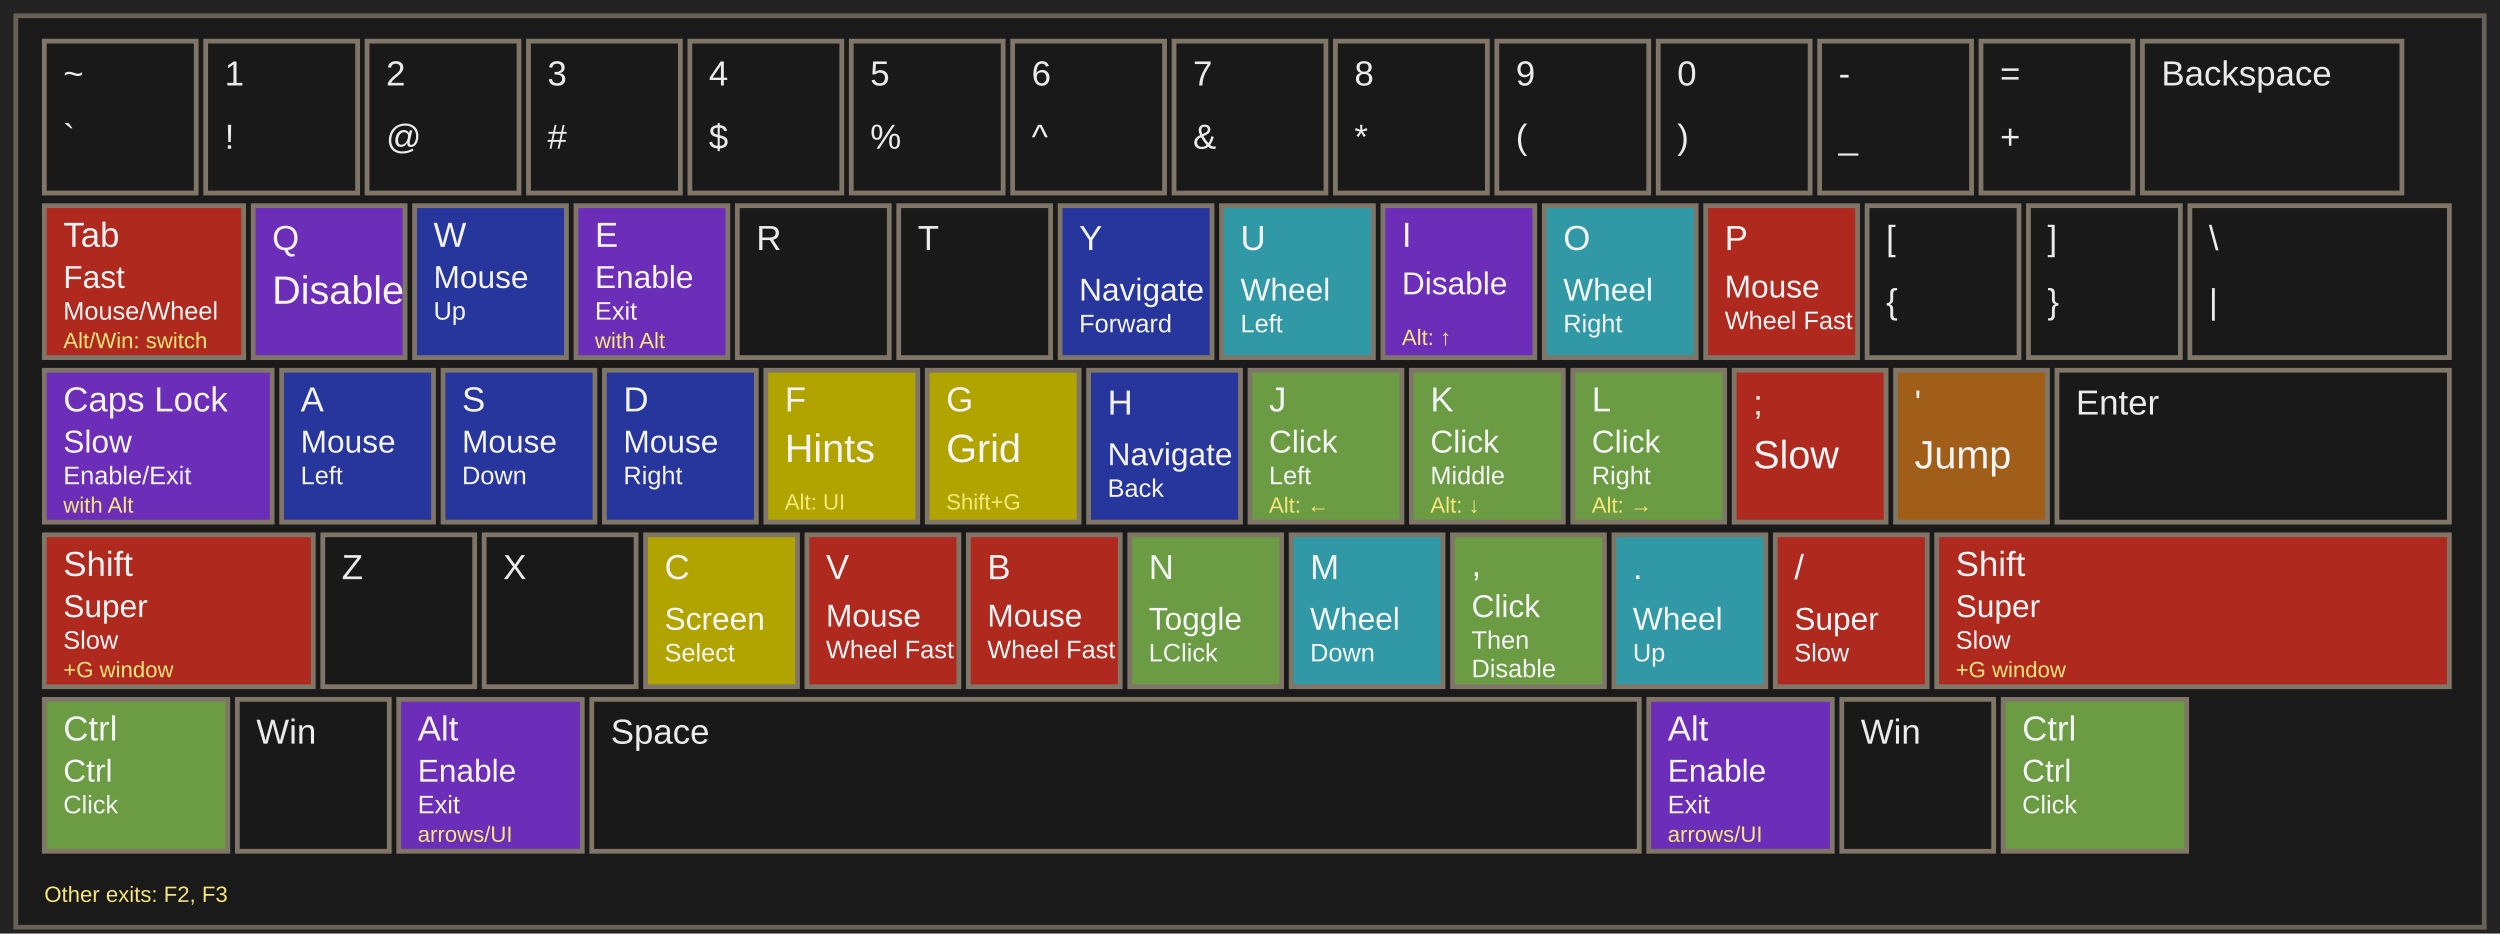
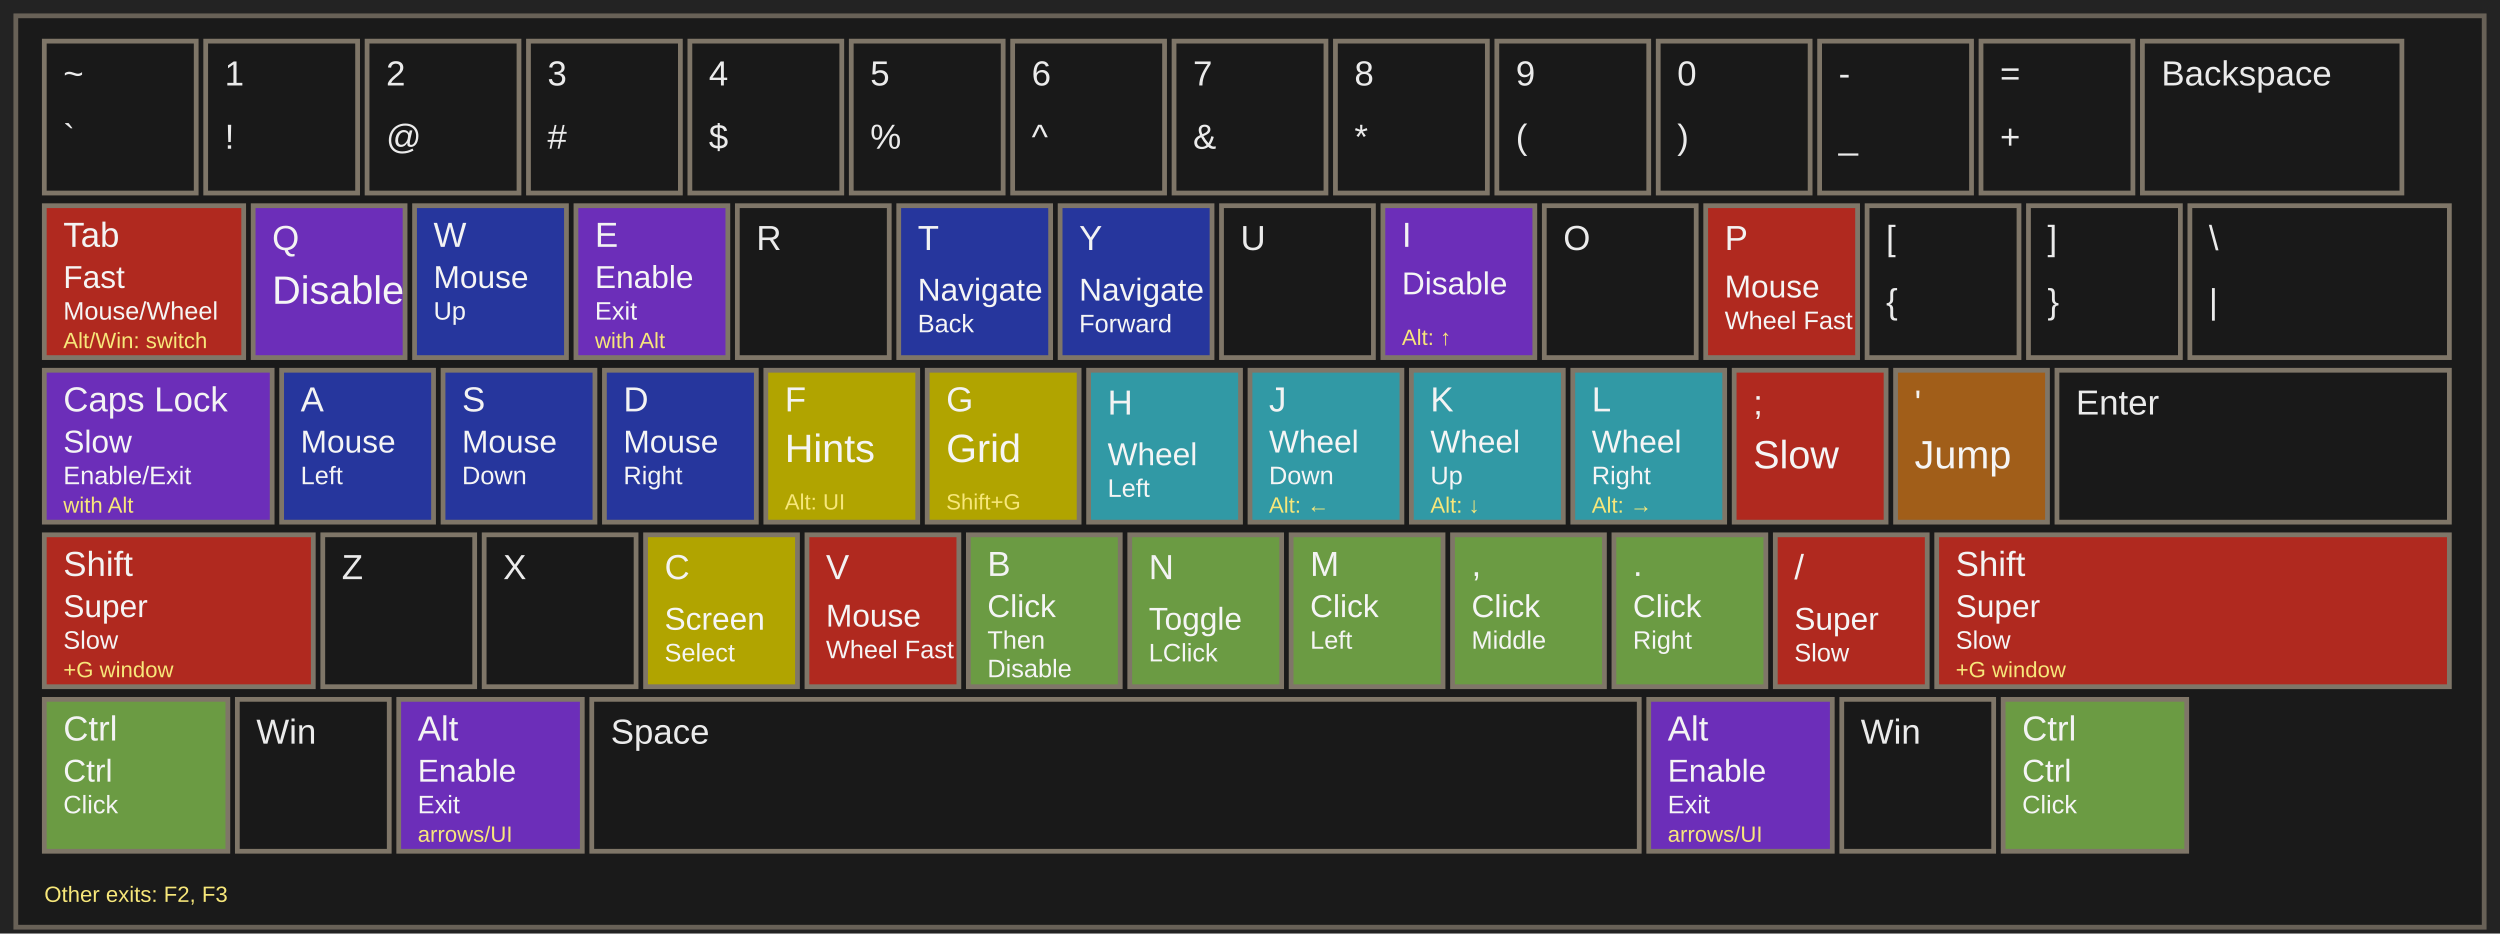
<svg xmlns="http://www.w3.org/2000/svg" viewBox="0 0 1580 590" role="img" aria-labelledby="title desc">
  <style>
    .bg { fill: #232323; }
    .frame { fill: #1a1a1a; stroke: #686157; stroke-width: 3; }
    .key { stroke: #7f7668; stroke-width: 3; }
    .dark { fill: #191919; }
    .purple { fill: #6c2eb9; }
    .blue { fill: #26369d; }
    .red { fill: #b0291f; }
    .teal { fill: #3199a5; }
    .green { fill: #6b9b43; }
    .yellow { fill: #b1a400; }
    .pink { fill: #b12a73; }
    .orange { fill: #a15e19; }
    .phys { font: 22px "Segoe UI", Arial, sans-serif; fill: #f3f3f3; }
    .phys-dark { font: 22px "Segoe UI", Arial, sans-serif; fill: #f6f6f6; opacity: 0.95; }
    .func { font: 25px "Segoe UI", Arial, sans-serif; fill: #f5f5f5; }
    .func-small { font: 20px "Segoe UI", Arial, sans-serif; fill: #f5f5f5; }
    .func-tiny { font: 16px "Segoe UI", Arial, sans-serif; fill: #f5f5f5; }
    .alt { font: 14px "Segoe UI", Arial, sans-serif; fill: #f7e77a; }
  </style>
  <rect class="bg" x="0" y="0" width="1580" height="590" />
  <rect class="frame" x="10" y="10" width="1560" height="576" />
  <g transform="translate(28 26)">
    <rect class="key dark" width="96" height="96" />
    <text class="phys-dark" x="12" y="28">~</text>
    <text class="phys-dark" x="12" y="68">`</text>
  </g>
  <g transform="translate(130 26)">
    <rect class="key dark" width="96" height="96" />
    <text class="phys-dark" x="12" y="28">1</text>
    <text class="phys-dark" x="12" y="68">!</text>
  </g>
  <g transform="translate(232 26)">
    <rect class="key dark" width="96" height="96" />
    <text class="phys-dark" x="12" y="28">2</text>
    <text class="phys-dark" x="12" y="68">@</text>
  </g>
  <g transform="translate(334 26)">
    <rect class="key dark" width="96" height="96" />
    <text class="phys-dark" x="12" y="28">3</text>
    <text class="phys-dark" x="12" y="68">#</text>
  </g>
  <g transform="translate(436 26)">
    <rect class="key dark" width="96" height="96" />
    <text class="phys-dark" x="12" y="28">4</text>
    <text class="phys-dark" x="12" y="68">$</text>
  </g>
  <g transform="translate(538 26)">
    <rect class="key dark" width="96" height="96" />
    <text class="phys-dark" x="12" y="28">5</text>
    <text class="phys-dark" x="12" y="68">%</text>
  </g>
  <g transform="translate(640 26)">
    <rect class="key dark" width="96" height="96" />
    <text class="phys-dark" x="12" y="28">6</text>
    <text class="phys-dark" x="12" y="68">^</text>
  </g>
  <g transform="translate(742 26)">
    <rect class="key dark" width="96" height="96" />
    <text class="phys-dark" x="12" y="28">7</text>
    <text class="phys-dark" x="12" y="68">&amp;</text>
  </g>
  <g transform="translate(844 26)">
    <rect class="key dark" width="96" height="96" />
    <text class="phys-dark" x="12" y="28">8</text>
    <text class="phys-dark" x="12" y="68">*</text>
  </g>
  <g transform="translate(946 26)">
    <rect class="key dark" width="96" height="96" />
    <text class="phys-dark" x="12" y="28">9</text>
    <text class="phys-dark" x="12" y="68">(</text>
  </g>
  <g transform="translate(1048 26)">
    <rect class="key dark" width="96" height="96" />
    <text class="phys-dark" x="12" y="28">0</text>
    <text class="phys-dark" x="12" y="68">)</text>
  </g>
  <g transform="translate(1150 26)">
    <rect class="key dark" width="96" height="96" />
    <text class="phys-dark" x="12" y="28">-</text>
    <text class="phys-dark" x="12" y="68">_</text>
  </g>
  <g transform="translate(1252 26)">
    <rect class="key dark" width="96" height="96" />
    <text class="phys-dark" x="12" y="28">=</text>
    <text class="phys-dark" x="12" y="68">+</text>
  </g>
  <g transform="translate(1354 26)">
    <rect class="key dark" width="164" height="96" />
    <text class="phys-dark" x="12" y="28">Backspace</text>
  </g>
  <g transform="translate(28 130)">
    <rect class="key red" width="126" height="96" />
    <text class="phys" x="12" y="26">Tab</text>
    <text class="func-small" x="12" y="52">Fast</text>
    <text class="func-tiny" x="12" y="72">Mouse/Wheel</text>
    <text class="alt" x="12" y="90">Alt/Win: switch</text>
  </g>
  <g transform="translate(160 130)">
    <rect class="key purple" width="96" height="96" />
    <text class="phys" x="12" y="28">Q</text>
    <text class="func" x="12" y="62">Disable</text>
  </g>
  <g transform="translate(262 130)">
    <rect class="key blue" width="96" height="96" />
    <text class="phys" x="12" y="26">W</text>
    <text class="func-small" x="12" y="52">Mouse</text>
    <text class="func-tiny" x="12" y="72">Up</text>
  </g>
  <g transform="translate(364 130)">
    <rect class="key purple" width="96" height="96" />
    <text class="phys" x="12" y="26">E</text>
    <text class="func-small" x="12" y="52">Enable</text>
    <text class="func-tiny" x="12" y="72">Exit</text>
    <text class="alt" x="12" y="90">with Alt</text>
  </g>
  <g transform="translate(466 130)">
    <rect class="key dark" width="96" height="96" />
    <text class="phys-dark" x="12" y="28">R</text>
  </g>
  <g transform="translate(568 130)">
-     <rect class="key dark" width="96" height="96" />
-     <text class="phys-dark" x="12" y="28">T</text>
+     <rect class="key blue" width="96" height="96" />
+     <text class="phys" x="12" y="28">T</text>
+     <text class="func-small" x="12" y="60">Navigate</text>
+     <text class="func-tiny" x="12" y="80">Back</text>
  </g>
  <g transform="translate(670 130)">
    <rect class="key blue" width="96" height="96" />
    <text class="phys" x="12" y="28">Y</text>
    <text class="func-small" x="12" y="60">Navigate</text>
    <text class="func-tiny" x="12" y="80">Forward</text>
  </g>
  <g transform="translate(772 130)">
-     <rect class="key teal" width="96" height="96" />
-     <text class="phys" x="12" y="28">U</text>
-     <text class="func-small" x="12" y="60">Wheel</text>
-     <text class="func-tiny" x="12" y="80">Left</text>
+     <rect class="key dark" width="96" height="96" />
+     <text class="phys-dark" x="12" y="28">U</text>
  </g>
  <g transform="translate(874 130)">
    <rect class="key purple" width="96" height="96" />
    <text class="phys" x="12" y="26">I</text>
    <text class="func-small" x="12" y="56">Disable</text>
    <text class="alt" x="12" y="88">Alt: ↑</text>
  </g>
  <g transform="translate(976 130)">
-     <rect class="key teal" width="96" height="96" />
-     <text class="phys" x="12" y="28">O</text>
-     <text class="func-small" x="12" y="60">Wheel</text>
-     <text class="func-tiny" x="12" y="80">Right</text>
+     <rect class="key dark" width="96" height="96" />
+     <text class="phys-dark" x="12" y="28">O</text>
  </g>
  <g transform="translate(1078 130)">
    <rect class="key red" width="96" height="96" />
    <text class="phys" x="12" y="28">P</text>
    <text class="func-small" x="12" y="58">Mouse</text>
    <text class="func-tiny" x="12" y="78">Wheel Fast</text>
  </g>
  <g transform="translate(1180 130)">
    <rect class="key dark" width="96" height="96" />
    <text class="phys-dark" x="12" y="28">[</text>
    <text class="phys-dark" x="12" y="68">{</text>
  </g>
  <g transform="translate(1282 130)">
    <rect class="key dark" width="96" height="96" />
    <text class="phys-dark" x="12" y="28">]</text>
    <text class="phys-dark" x="12" y="68">}</text>
  </g>
  <g transform="translate(1384 130)">
    <rect class="key dark" width="164" height="96" />
    <text class="phys-dark" x="12" y="28">\</text>
    <text class="phys-dark" x="12" y="68">|</text>
  </g>
  <g transform="translate(28 234)">
    <rect class="key purple" width="144" height="96" />
    <text class="phys" x="12" y="26">Caps Lock</text>
    <text class="func-small" x="12" y="52">Slow</text>
    <text class="func-tiny" x="12" y="72">Enable/Exit</text>
    <text class="alt" x="12" y="90">with Alt</text>
  </g>
  <g transform="translate(178 234)">
    <rect class="key blue" width="96" height="96" />
    <text class="phys" x="12" y="26">A</text>
    <text class="func-small" x="12" y="52">Mouse</text>
    <text class="func-tiny" x="12" y="72">Left</text>
  </g>
  <g transform="translate(280 234)">
    <rect class="key blue" width="96" height="96" />
    <text class="phys" x="12" y="26">S</text>
    <text class="func-small" x="12" y="52">Mouse</text>
    <text class="func-tiny" x="12" y="72">Down</text>
  </g>
  <g transform="translate(382 234)">
    <rect class="key blue" width="96" height="96" />
    <text class="phys" x="12" y="26">D</text>
    <text class="func-small" x="12" y="52">Mouse</text>
    <text class="func-tiny" x="12" y="72">Right</text>
  </g>
  <g transform="translate(484 234)">
    <rect class="key yellow" width="96" height="96" />
    <text class="phys" x="12" y="26">F</text>
    <text class="func" x="12" y="58">Hints</text>
    <text class="alt" x="12" y="88">Alt: UI</text>
  </g>
  <g transform="translate(586 234)">
    <rect class="key yellow" width="96" height="96" />
    <text class="phys" x="12" y="26">G</text>
    <text class="func" x="12" y="58">Grid</text>
    <text class="alt" x="12" y="88">Shift+G</text>
  </g>
  <g transform="translate(688 234)">
-     <rect class="key blue" width="96" height="96" />
+     <rect class="key teal" width="96" height="96" />
    <text class="phys" x="12" y="28">H</text>
-     <text class="func-small" x="12" y="60">Navigate</text>
-     <text class="func-tiny" x="12" y="80">Back</text>
+     <text class="func-small" x="12" y="60">Wheel</text>
+     <text class="func-tiny" x="12" y="80">Left</text>
  </g>
  <g transform="translate(790 234)">
-     <rect class="key green" width="96" height="96" />
+     <rect class="key teal" width="96" height="96" />
    <text class="phys" x="12" y="26">J</text>
-     <text class="func-small" x="12" y="52">Click</text>
-     <text class="func-tiny" x="12" y="72">Left</text>
+     <text class="func-small" x="12" y="52">Wheel</text>
+     <text class="func-tiny" x="12" y="72">Down</text>
    <text class="alt" x="12" y="90">Alt: ←</text>
  </g>
  <g transform="translate(892 234)">
-     <rect class="key green" width="96" height="96" />
+     <rect class="key teal" width="96" height="96" />
    <text class="phys" x="12" y="26">K</text>
-     <text class="func-small" x="12" y="52">Click</text>
-     <text class="func-tiny" x="12" y="72">Middle</text>
+     <text class="func-small" x="12" y="52">Wheel</text>
+     <text class="func-tiny" x="12" y="72">Up</text>
    <text class="alt" x="12" y="90">Alt: ↓</text>
  </g>
  <g transform="translate(994 234)">
-     <rect class="key green" width="96" height="96" />
+     <rect class="key teal" width="96" height="96" />
    <text class="phys" x="12" y="26">L</text>
-     <text class="func-small" x="12" y="52">Click</text>
+     <text class="func-small" x="12" y="52">Wheel</text>
    <text class="func-tiny" x="12" y="72">Right</text>
    <text class="alt" x="12" y="90">Alt: →</text>
  </g>
  <g transform="translate(1096 234)">
    <rect class="key red" width="96" height="96" />
    <text class="phys" x="12" y="28">;</text>
    <text class="func" x="12" y="62">Slow</text>
  </g>
  <g transform="translate(1198 234)">
    <rect class="key orange" width="96" height="96" />
    <text class="phys" x="12" y="28">'</text>
    <text class="func" x="12" y="62">Jump</text>
  </g>
  <g transform="translate(1300 234)">
    <rect class="key dark" width="248" height="96" />
    <text class="phys-dark" x="12" y="28">Enter</text>
  </g>
  <g transform="translate(28 338)">
    <rect class="key red" width="170" height="96" />
    <text class="phys" x="12" y="26">Shift</text>
    <text class="func-small" x="12" y="52">Super</text>
    <text class="func-tiny" x="12" y="72">Slow</text>
    <text class="alt" x="12" y="90">+G window</text>
  </g>
  <g transform="translate(204 338)">
    <rect class="key dark" width="96" height="96" />
    <text class="phys-dark" x="12" y="28">Z</text>
  </g>
  <g transform="translate(306 338)">
    <rect class="key dark" width="96" height="96" />
    <text class="phys-dark" x="12" y="28">X</text>
  </g>
  <g transform="translate(408 338)">
    <rect class="key yellow" width="96" height="96" />
    <text class="phys" x="12" y="28">C</text>
    <text class="func-small" x="12" y="60">Screen</text>
    <text class="func-tiny" x="12" y="80">Select</text>
  </g>
  <g transform="translate(510 338)">
    <rect class="key red" width="96" height="96" />
    <text class="phys" x="12" y="28">V</text>
    <text class="func-small" x="12" y="58">Mouse</text>
    <text class="func-tiny" x="12" y="78">Wheel Fast</text>
  </g>
  <g transform="translate(612 338)">
-     <rect class="key red" width="96" height="96" />
-     <text class="phys" x="12" y="28">B</text>
-     <text class="func-small" x="12" y="58">Mouse</text>
-     <text class="func-tiny" x="12" y="78">Wheel Fast</text>
+     <rect class="key green" width="96" height="96" />
+     <text class="phys" x="12" y="26">B</text>
+     <text class="func-small" x="12" y="52">Click</text>
+     <text class="func-tiny" x="12" y="72">Then</text>
+     <text class="func-tiny" x="12" y="90">Disable</text>
  </g>
  <g transform="translate(714 338)">
    <rect class="key green" width="96" height="96" />
    <text class="phys" x="12" y="28">N</text>
    <text class="func-small" x="12" y="60">Toggle</text>
    <text class="func-tiny" x="12" y="80">LClick</text>
  </g>
  <g transform="translate(816 338)">
-     <rect class="key teal" width="96" height="96" />
-     <text class="phys" x="12" y="28">M</text>
-     <text class="func-small" x="12" y="60">Wheel</text>
-     <text class="func-tiny" x="12" y="80">Down</text>
+     <rect class="key green" width="96" height="96" />
+     <text class="phys" x="12" y="26">M</text>
+     <text class="func-small" x="12" y="52">Click</text>
+     <text class="func-tiny" x="12" y="72">Left</text>
  </g>
  <g transform="translate(918 338)">
    <rect class="key green" width="96" height="96" />
    <text class="phys" x="12" y="26">,</text>
    <text class="func-small" x="12" y="52">Click</text>
-     <text class="func-tiny" x="12" y="72">Then</text>
-     <text class="func-tiny" x="12" y="90">Disable</text>
+     <text class="func-tiny" x="12" y="72">Middle</text>
  </g>
  <g transform="translate(1020 338)">
-     <rect class="key teal" width="96" height="96" />
-     <text class="phys" x="12" y="28">.</text>
-     <text class="func-small" x="12" y="60">Wheel</text>
-     <text class="func-tiny" x="12" y="80">Up</text>
+     <rect class="key green" width="96" height="96" />
+     <text class="phys" x="12" y="26">.</text>
+     <text class="func-small" x="12" y="52">Click</text>
+     <text class="func-tiny" x="12" y="72">Right</text>
  </g>
  <g transform="translate(1122 338)">
    <rect class="key red" width="96" height="96" />
    <text class="phys" x="12" y="28">/</text>
    <text class="func-small" x="12" y="60">Super</text>
    <text class="func-tiny" x="12" y="80">Slow</text>
  </g>
  <g transform="translate(1224 338)">
    <rect class="key red" width="324" height="96" />
    <text class="phys" x="12" y="26">Shift</text>
    <text class="func-small" x="12" y="52">Super</text>
    <text class="func-tiny" x="12" y="72">Slow</text>
    <text class="alt" x="12" y="90">+G window</text>
  </g>
  <g transform="translate(28 442)">
    <rect class="key green" width="116" height="96" />
    <text class="phys" x="12" y="26">Ctrl</text>
    <text class="func-small" x="12" y="52">Ctrl</text>
    <text class="func-tiny" x="12" y="72">Click</text>
  </g>
  <g transform="translate(150 442)">
    <rect class="key dark" width="96" height="96" />
    <text class="phys-dark" x="12" y="28">Win</text>
  </g>
  <g transform="translate(252 442)">
    <rect class="key purple" width="116" height="96" />
    <text class="phys" x="12" y="26">Alt</text>
    <text class="func-small" x="12" y="52">Enable</text>
    <text class="func-tiny" x="12" y="72">Exit</text>
    <text class="alt" x="12" y="90">arrows/UI</text>
  </g>
  <g transform="translate(374 442)">
    <rect class="key dark" width="662" height="96" />
    <text class="phys-dark" x="12" y="28">Space</text>
  </g>
  <g transform="translate(1042 442)">
    <rect class="key purple" width="116" height="96" />
    <text class="phys" x="12" y="26">Alt</text>
    <text class="func-small" x="12" y="52">Enable</text>
    <text class="func-tiny" x="12" y="72">Exit</text>
    <text class="alt" x="12" y="90">arrows/UI</text>
  </g>
  <g transform="translate(1164 442)">
    <rect class="key dark" width="96" height="96" />
    <text class="phys-dark" x="12" y="28">Win</text>
  </g>
  <g transform="translate(1266 442)">
    <rect class="key green" width="116" height="96" />
    <text class="phys" x="12" y="26">Ctrl</text>
    <text class="func-small" x="12" y="52">Ctrl</text>
    <text class="func-tiny" x="12" y="72">Click</text>
  </g>
  <text class="alt" x="28" y="570">Other exits: F2, F3</text>
</svg>
